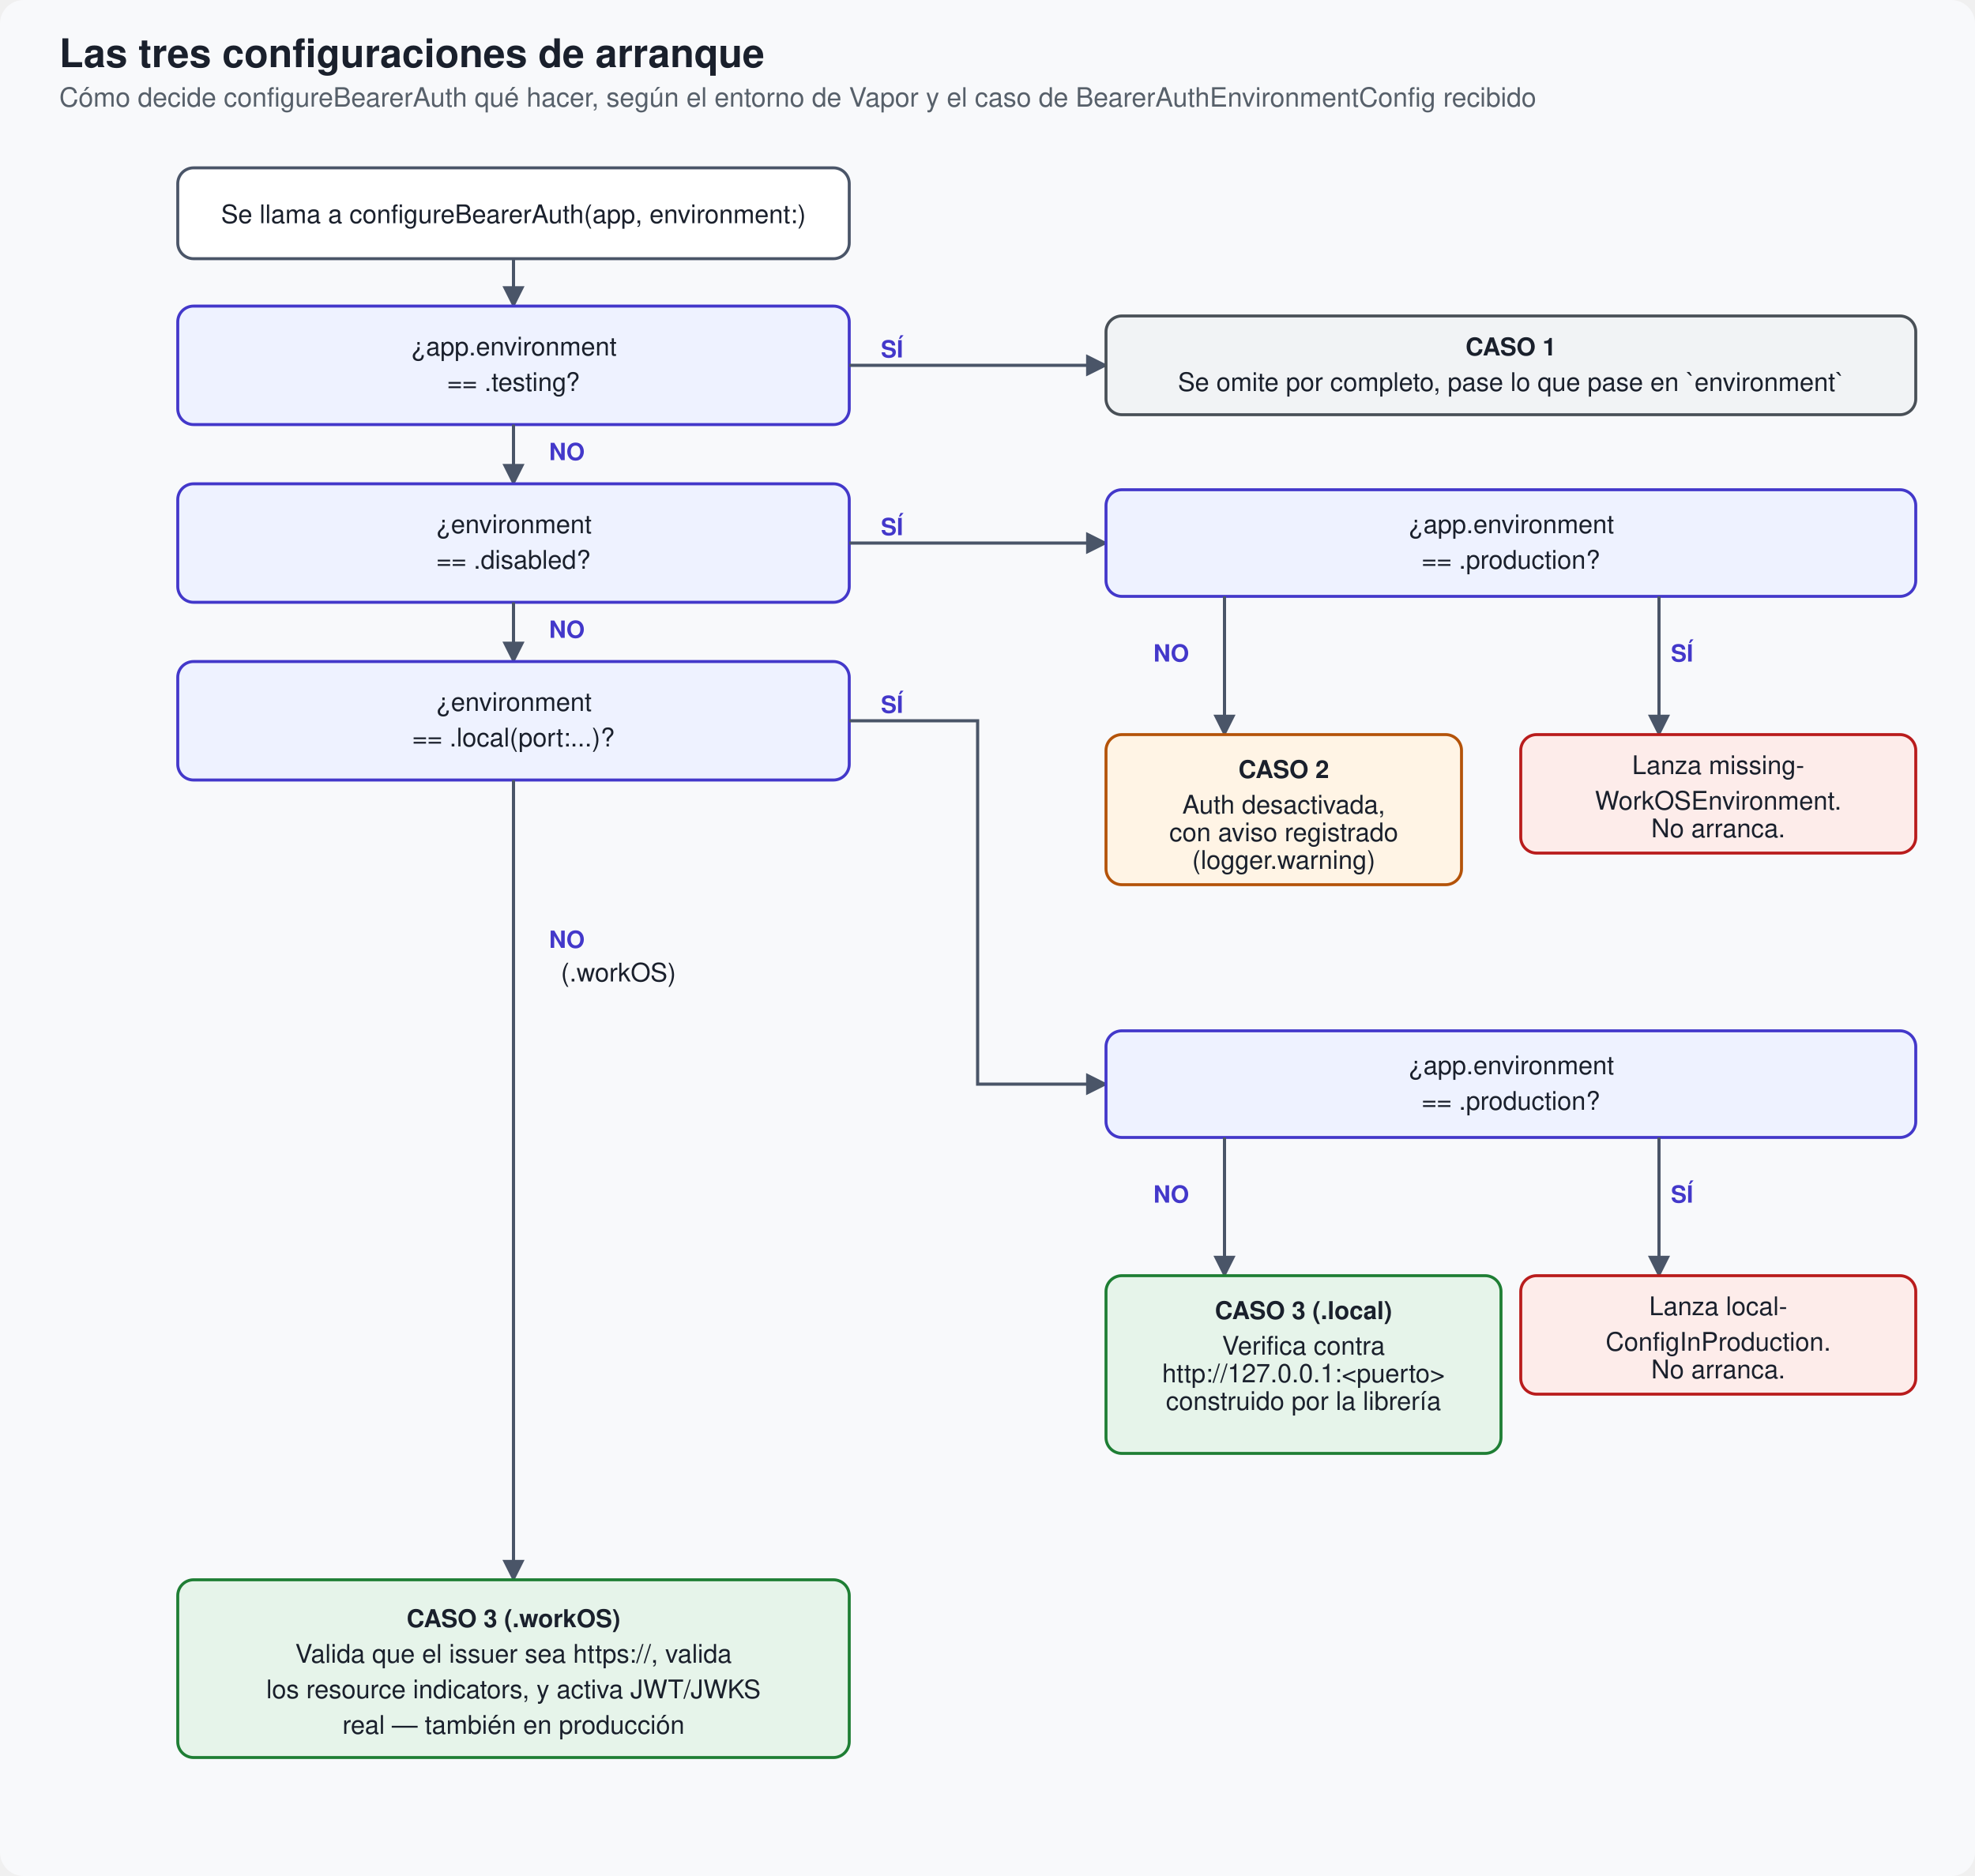
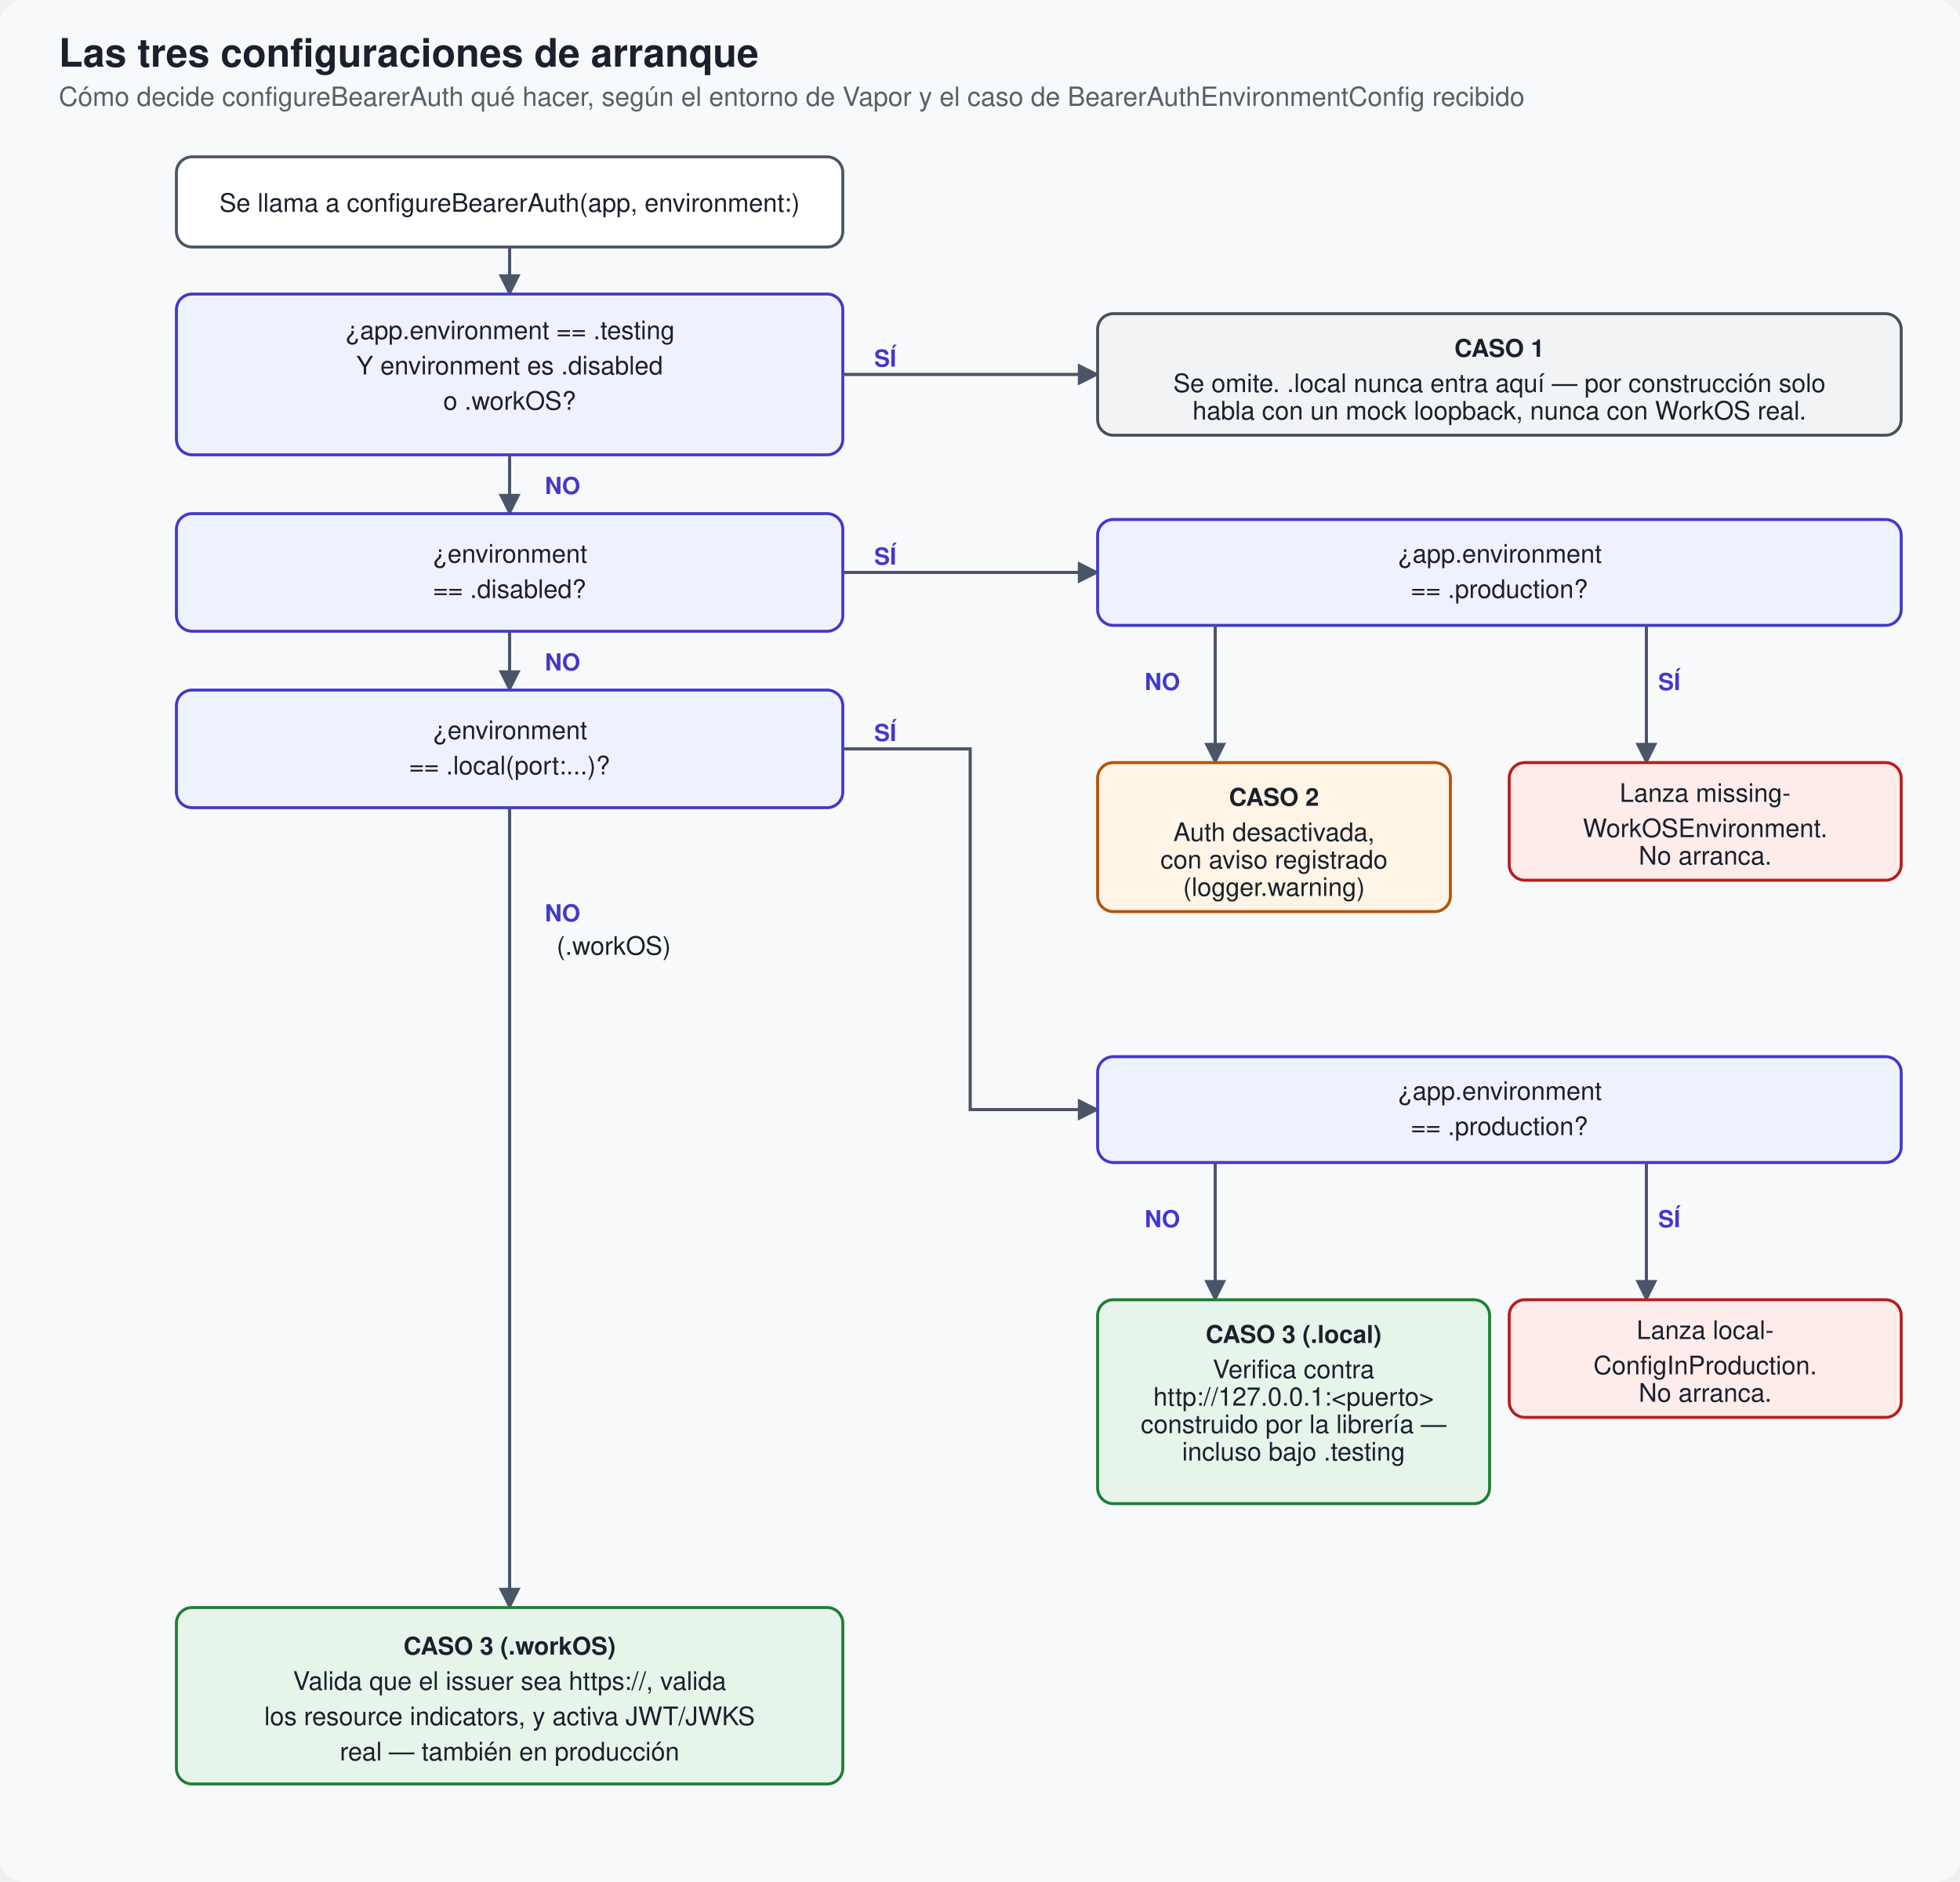
- <svg xmlns="http://www.w3.org/2000/svg" viewBox="0 0 1000 950" role="img" aria-label="Las tres configuraciones posibles de configureBearerAuth">
+ <svg xmlns="http://www.w3.org/2000/svg" viewBox="0 0 1000 960" role="img" aria-label="Las tres configuraciones posibles de configureBearerAuth">
  <defs>
    <marker id="arrowC" viewBox="0 0 10 10" refX="9" refY="5" markerWidth="7" markerHeight="7" orient="auto-start-reverse">
      <path d="M0,0 L10,5 L0,10 z" fill="#4a5568" />
    </marker>
  </defs>
  <style>
    .bg { fill: #f8f9fb; }
    .box { fill: #ffffff; stroke: #4a5568; stroke-width: 1.5; }
    .decision { fill: #eef2ff; stroke: #4338ca; stroke-width: 1.5; }
    .neutral { fill: #f1f3f5; stroke: #495057; stroke-width: 1.5; }
    .ok { fill: #e6f4ea; stroke: #1e7e34; stroke-width: 1.5; }
    .warn { fill: #fff4e5; stroke: #b45309; stroke-width: 1.5; }
    .err { fill: #fdecea; stroke: #b91c1c; stroke-width: 1.5; }
    .title { font: 600 20px -apple-system, Helvetica, Arial, sans-serif; fill: #1a202c; }
    .subtitle { font: 400 13.5px -apple-system, Helvetica, Arial, sans-serif; fill: #57606a; }
    .body { font: 400 13px -apple-system, Helvetica, Arial, sans-serif; fill: #1a202c; }
    .caseLbl { font: 700 12.5px -apple-system, Helvetica, Arial, sans-serif; }
    .lbl { font: 700 12px -apple-system, Helvetica, Arial, sans-serif; fill: #4338ca; }
    .edge { fill: none; stroke: #4a5568; stroke-width: 1.6; marker-end: url(#arrowC); }
  </style>
-   <rect class="bg" x="0" y="0" width="1000" height="950" rx="12" />
+   <rect class="bg" x="0" y="0" width="1000" height="960" rx="12" />
  <text x="30" y="34" class="title">Las tres configuraciones de arranque</text>
  <text x="30" y="54" class="subtitle">Cómo decide configureBearerAuth qué hacer, según el entorno de Vapor y el caso de BearerAuthEnvironmentConfig recibido</text>
-   <rect class="box" x="90" y="85" width="340" height="46" rx="8" />
-   <text x="260" y="113" text-anchor="middle" class="body">Se llama a configureBearerAuth(app, environment:)</text>
-   <line x1="260" y1="131" x2="260" y2="155" class="edge" />
-   <rect class="decision" x="90" y="155" width="340" height="60" rx="8" />
-   <text x="260" y="180" text-anchor="middle" class="body">¿app.environment</text>
-   <text x="260" y="198" text-anchor="middle" class="body">== .testing?</text>
-   <text x="446" y="181" class="lbl">SÍ</text>
-   <path d="M430,185 H560" class="edge" />
-   <rect class="neutral" x="560" y="160" width="410" height="50" rx="8" />
-   <text x="765" y="180" text-anchor="middle" class="body caseLbl">CASO 1</text>
-   <text x="765" y="198" text-anchor="middle" class="body">Se omite por completo, pase lo que pase en `environment`</text>
-   <text x="278" y="233" class="lbl">NO</text>
-   <line x1="260" y1="215" x2="260" y2="245" class="edge" />
-   <rect class="decision" x="90" y="245" width="340" height="60" rx="8" />
-   <text x="260" y="270" text-anchor="middle" class="body">¿environment</text>
-   <text x="260" y="288" text-anchor="middle" class="body">== .disabled?</text>
-   <text x="446" y="271" class="lbl">SÍ</text>
-   <path d="M430,275 H560" class="edge" />
-   <rect class="decision" x="560" y="248" width="410" height="54" rx="8" />
-   <text x="765" y="270" text-anchor="middle" class="body">¿app.environment</text>
-   <text x="765" y="288" text-anchor="middle" class="body">== .production?</text>
-   <text x="846" y="335" class="lbl">SÍ</text>
-   <path d="M840,302 V372" class="edge" />
-   <rect class="err" x="770" y="372" width="200" height="60" rx="8" />
-   <text x="870" y="392" text-anchor="middle" class="body" font-size="11.5" font-weight="700">Lanza missing-</text>
-   <text x="870" y="410" text-anchor="middle" class="body" font-size="11.5" font-weight="700">WorkOSEnvironment.</text>
-   <text x="870" y="424" text-anchor="middle" class="body" font-size="11.5">No arranca.</text>
-   <text x="584" y="335" class="lbl">NO</text>
-   <path d="M620,302 V372" class="edge" />
-   <rect class="warn" x="560" y="372" width="180" height="76" rx="8" />
-   <text x="650" y="394" text-anchor="middle" class="body caseLbl">CASO 2</text>
-   <text x="650" y="412" text-anchor="middle" class="body" font-size="11.5">Auth desactivada,</text>
-   <text x="650" y="426" text-anchor="middle" class="body" font-size="11.5">con aviso registrado</text>
-   <text x="650" y="440" text-anchor="middle" class="body" font-size="11.5">(logger.warning)</text>
-   <text x="278" y="323" class="lbl">NO</text>
-   <line x1="260" y1="305" x2="260" y2="335" class="edge" />
-   <rect class="decision" x="90" y="335" width="340" height="60" rx="8" />
-   <text x="260" y="360" text-anchor="middle" class="body">¿environment</text>
-   <text x="260" y="378" text-anchor="middle" class="body">== .local(port:...)?</text>
-   <text x="446" y="361" class="lbl">SÍ</text>
-   <path d="M430,365 H495 V549 H560" class="edge" />
-   <rect class="decision" x="560" y="522" width="410" height="54" rx="8" />
-   <text x="765" y="544" text-anchor="middle" class="body">¿app.environment</text>
-   <text x="765" y="562" text-anchor="middle" class="body">== .production?</text>
-   <text x="846" y="609" class="lbl">SÍ</text>
-   <path d="M840,576 V646" class="edge" />
-   <rect class="err" x="770" y="646" width="200" height="60" rx="8" />
-   <text x="870" y="666" text-anchor="middle" class="body" font-size="11.5" font-weight="700">Lanza local-</text>
-   <text x="870" y="684" text-anchor="middle" class="body" font-size="11.5" font-weight="700">ConfigInProduction.</text>
-   <text x="870" y="698" text-anchor="middle" class="body" font-size="11.5">No arranca.</text>
-   <text x="584" y="609" class="lbl">NO</text>
-   <path d="M620,576 V646" class="edge" />
-   <rect class="ok" x="560" y="646" width="200" height="90" rx="8" />
-   <text x="660" y="668" text-anchor="middle" class="body caseLbl">CASO 3 (.local)</text>
-   <text x="660" y="686" text-anchor="middle" class="body" font-size="11.5">Verifica contra</text>
-   <text x="660" y="700" text-anchor="middle" class="body" font-size="11.5">http://127.0.0.1:&lt;puerto&gt;</text>
-   <text x="660" y="714" text-anchor="middle" class="body" font-size="11.5">construido por la librería</text>
-   <text x="278" y="480" class="lbl">NO</text>
-   <text x="284" y="497" class="body" font-size="11">(.workOS)</text>
-   <path d="M260,395 V800" class="edge" />
-   <rect class="ok" x="90" y="800" width="340" height="90" rx="8" />
-   <text x="260" y="824" text-anchor="middle" class="body caseLbl">CASO 3 (.workOS)</text>
-   <text x="260" y="842" text-anchor="middle" class="body">Valida que el issuer sea https://, valida</text>
-   <text x="260" y="860" text-anchor="middle" class="body">los resource indicators, y activa JWT/JWKS</text>
-   <text x="260" y="878" text-anchor="middle" class="body">real — también en producción</text>
+   <rect class="box" x="90" y="80" width="340" height="46" rx="8" />
+   <text x="260" y="108" text-anchor="middle" class="body">Se llama a configureBearerAuth(app, environment:)</text>
+   <line x1="260" y1="126" x2="260" y2="150" class="edge" />
+   <rect class="decision" x="90" y="150" width="340" height="82" rx="8" />
+   <text x="260" y="173" text-anchor="middle" class="body">¿app.environment == .testing</text>
+   <text x="260" y="191" text-anchor="middle" class="body">Y environment es .disabled</text>
+   <text x="260" y="209" text-anchor="middle" class="body">o .workOS?</text>
+   <text x="446" y="187" class="lbl">SÍ</text>
+   <path d="M430,191 H560" class="edge" />
+   <rect class="neutral" x="560" y="160" width="410" height="62" rx="8" />
+   <text x="765" y="182" text-anchor="middle" class="body caseLbl">CASO 1</text>
+   <text x="765" y="200" text-anchor="middle" class="body" font-size="11.5">Se omite. .local nunca entra aquí — por construcción solo</text>
+   <text x="765" y="214" text-anchor="middle" class="body" font-size="11.5">habla con un mock loopback, nunca con WorkOS real.</text>
+   <text x="278" y="252" class="lbl">NO</text>
+   <line x1="260" y1="232" x2="260" y2="262" class="edge" />
+   <rect class="decision" x="90" y="262" width="340" height="60" rx="8" />
+   <text x="260" y="287" text-anchor="middle" class="body">¿environment</text>
+   <text x="260" y="305" text-anchor="middle" class="body">== .disabled?</text>
+   <text x="446" y="288" class="lbl">SÍ</text>
+   <path d="M430,292 H560" class="edge" />
+   <rect class="decision" x="560" y="265" width="410" height="54" rx="8" />
+   <text x="765" y="287" text-anchor="middle" class="body">¿app.environment</text>
+   <text x="765" y="305" text-anchor="middle" class="body">== .production?</text>
+   <text x="846" y="352" class="lbl">SÍ</text>
+   <path d="M840,319 V389" class="edge" />
+   <rect class="err" x="770" y="389" width="200" height="60" rx="8" />
+   <text x="870" y="409" text-anchor="middle" class="body" font-size="11.5" font-weight="700">Lanza missing-</text>
+   <text x="870" y="427" text-anchor="middle" class="body" font-size="11.5" font-weight="700">WorkOSEnvironment.</text>
+   <text x="870" y="441" text-anchor="middle" class="body" font-size="11.5">No arranca.</text>
+   <text x="584" y="352" class="lbl">NO</text>
+   <path d="M620,319 V389" class="edge" />
+   <rect class="warn" x="560" y="389" width="180" height="76" rx="8" />
+   <text x="650" y="411" text-anchor="middle" class="body caseLbl">CASO 2</text>
+   <text x="650" y="429" text-anchor="middle" class="body" font-size="11.5">Auth desactivada,</text>
+   <text x="650" y="443" text-anchor="middle" class="body" font-size="11.5">con aviso registrado</text>
+   <text x="650" y="457" text-anchor="middle" class="body" font-size="11.5">(logger.warning)</text>
+   <text x="278" y="342" class="lbl">NO</text>
+   <line x1="260" y1="322" x2="260" y2="352" class="edge" />
+   <rect class="decision" x="90" y="352" width="340" height="60" rx="8" />
+   <text x="260" y="377" text-anchor="middle" class="body">¿environment</text>
+   <text x="260" y="395" text-anchor="middle" class="body">== .local(port:...)?</text>
+   <text x="446" y="378" class="lbl">SÍ</text>
+   <path d="M430,382 H495 V566 H560" class="edge" />
+   <rect class="decision" x="560" y="539" width="410" height="54" rx="8" />
+   <text x="765" y="561" text-anchor="middle" class="body">¿app.environment</text>
+   <text x="765" y="579" text-anchor="middle" class="body">== .production?</text>
+   <text x="846" y="626" class="lbl">SÍ</text>
+   <path d="M840,593 V663" class="edge" />
+   <rect class="err" x="770" y="663" width="200" height="60" rx="8" />
+   <text x="870" y="683" text-anchor="middle" class="body" font-size="11.5" font-weight="700">Lanza local-</text>
+   <text x="870" y="701" text-anchor="middle" class="body" font-size="11.5" font-weight="700">ConfigInProduction.</text>
+   <text x="870" y="715" text-anchor="middle" class="body" font-size="11.5">No arranca.</text>
+   <text x="584" y="626" class="lbl">NO</text>
+   <path d="M620,593 V663" class="edge" />
+   <rect class="ok" x="560" y="663" width="200" height="104" rx="8" />
+   <text x="660" y="685" text-anchor="middle" class="body caseLbl">CASO 3 (.local)</text>
+   <text x="660" y="703" text-anchor="middle" class="body" font-size="11.5">Verifica contra</text>
+   <text x="660" y="717" text-anchor="middle" class="body" font-size="11.5">http://127.0.0.1:&lt;puerto&gt;</text>
+   <text x="660" y="731" text-anchor="middle" class="body" font-size="11.5">construido por la librería —</text>
+   <text x="660" y="745" text-anchor="middle" class="body" font-size="11.5">incluso bajo .testing</text>
+   <text x="278" y="470" class="lbl">NO</text>
+   <text x="284" y="487" class="body" font-size="11">(.workOS)</text>
+   <path d="M260,412 V820" class="edge" />
+   <rect class="ok" x="90" y="820" width="340" height="90" rx="8" />
+   <text x="260" y="844" text-anchor="middle" class="body caseLbl">CASO 3 (.workOS)</text>
+   <text x="260" y="862" text-anchor="middle" class="body">Valida que el issuer sea https://, valida</text>
+   <text x="260" y="880" text-anchor="middle" class="body">los resource indicators, y activa JWT/JWKS</text>
+   <text x="260" y="898" text-anchor="middle" class="body">real — también en producción</text>
</svg>
